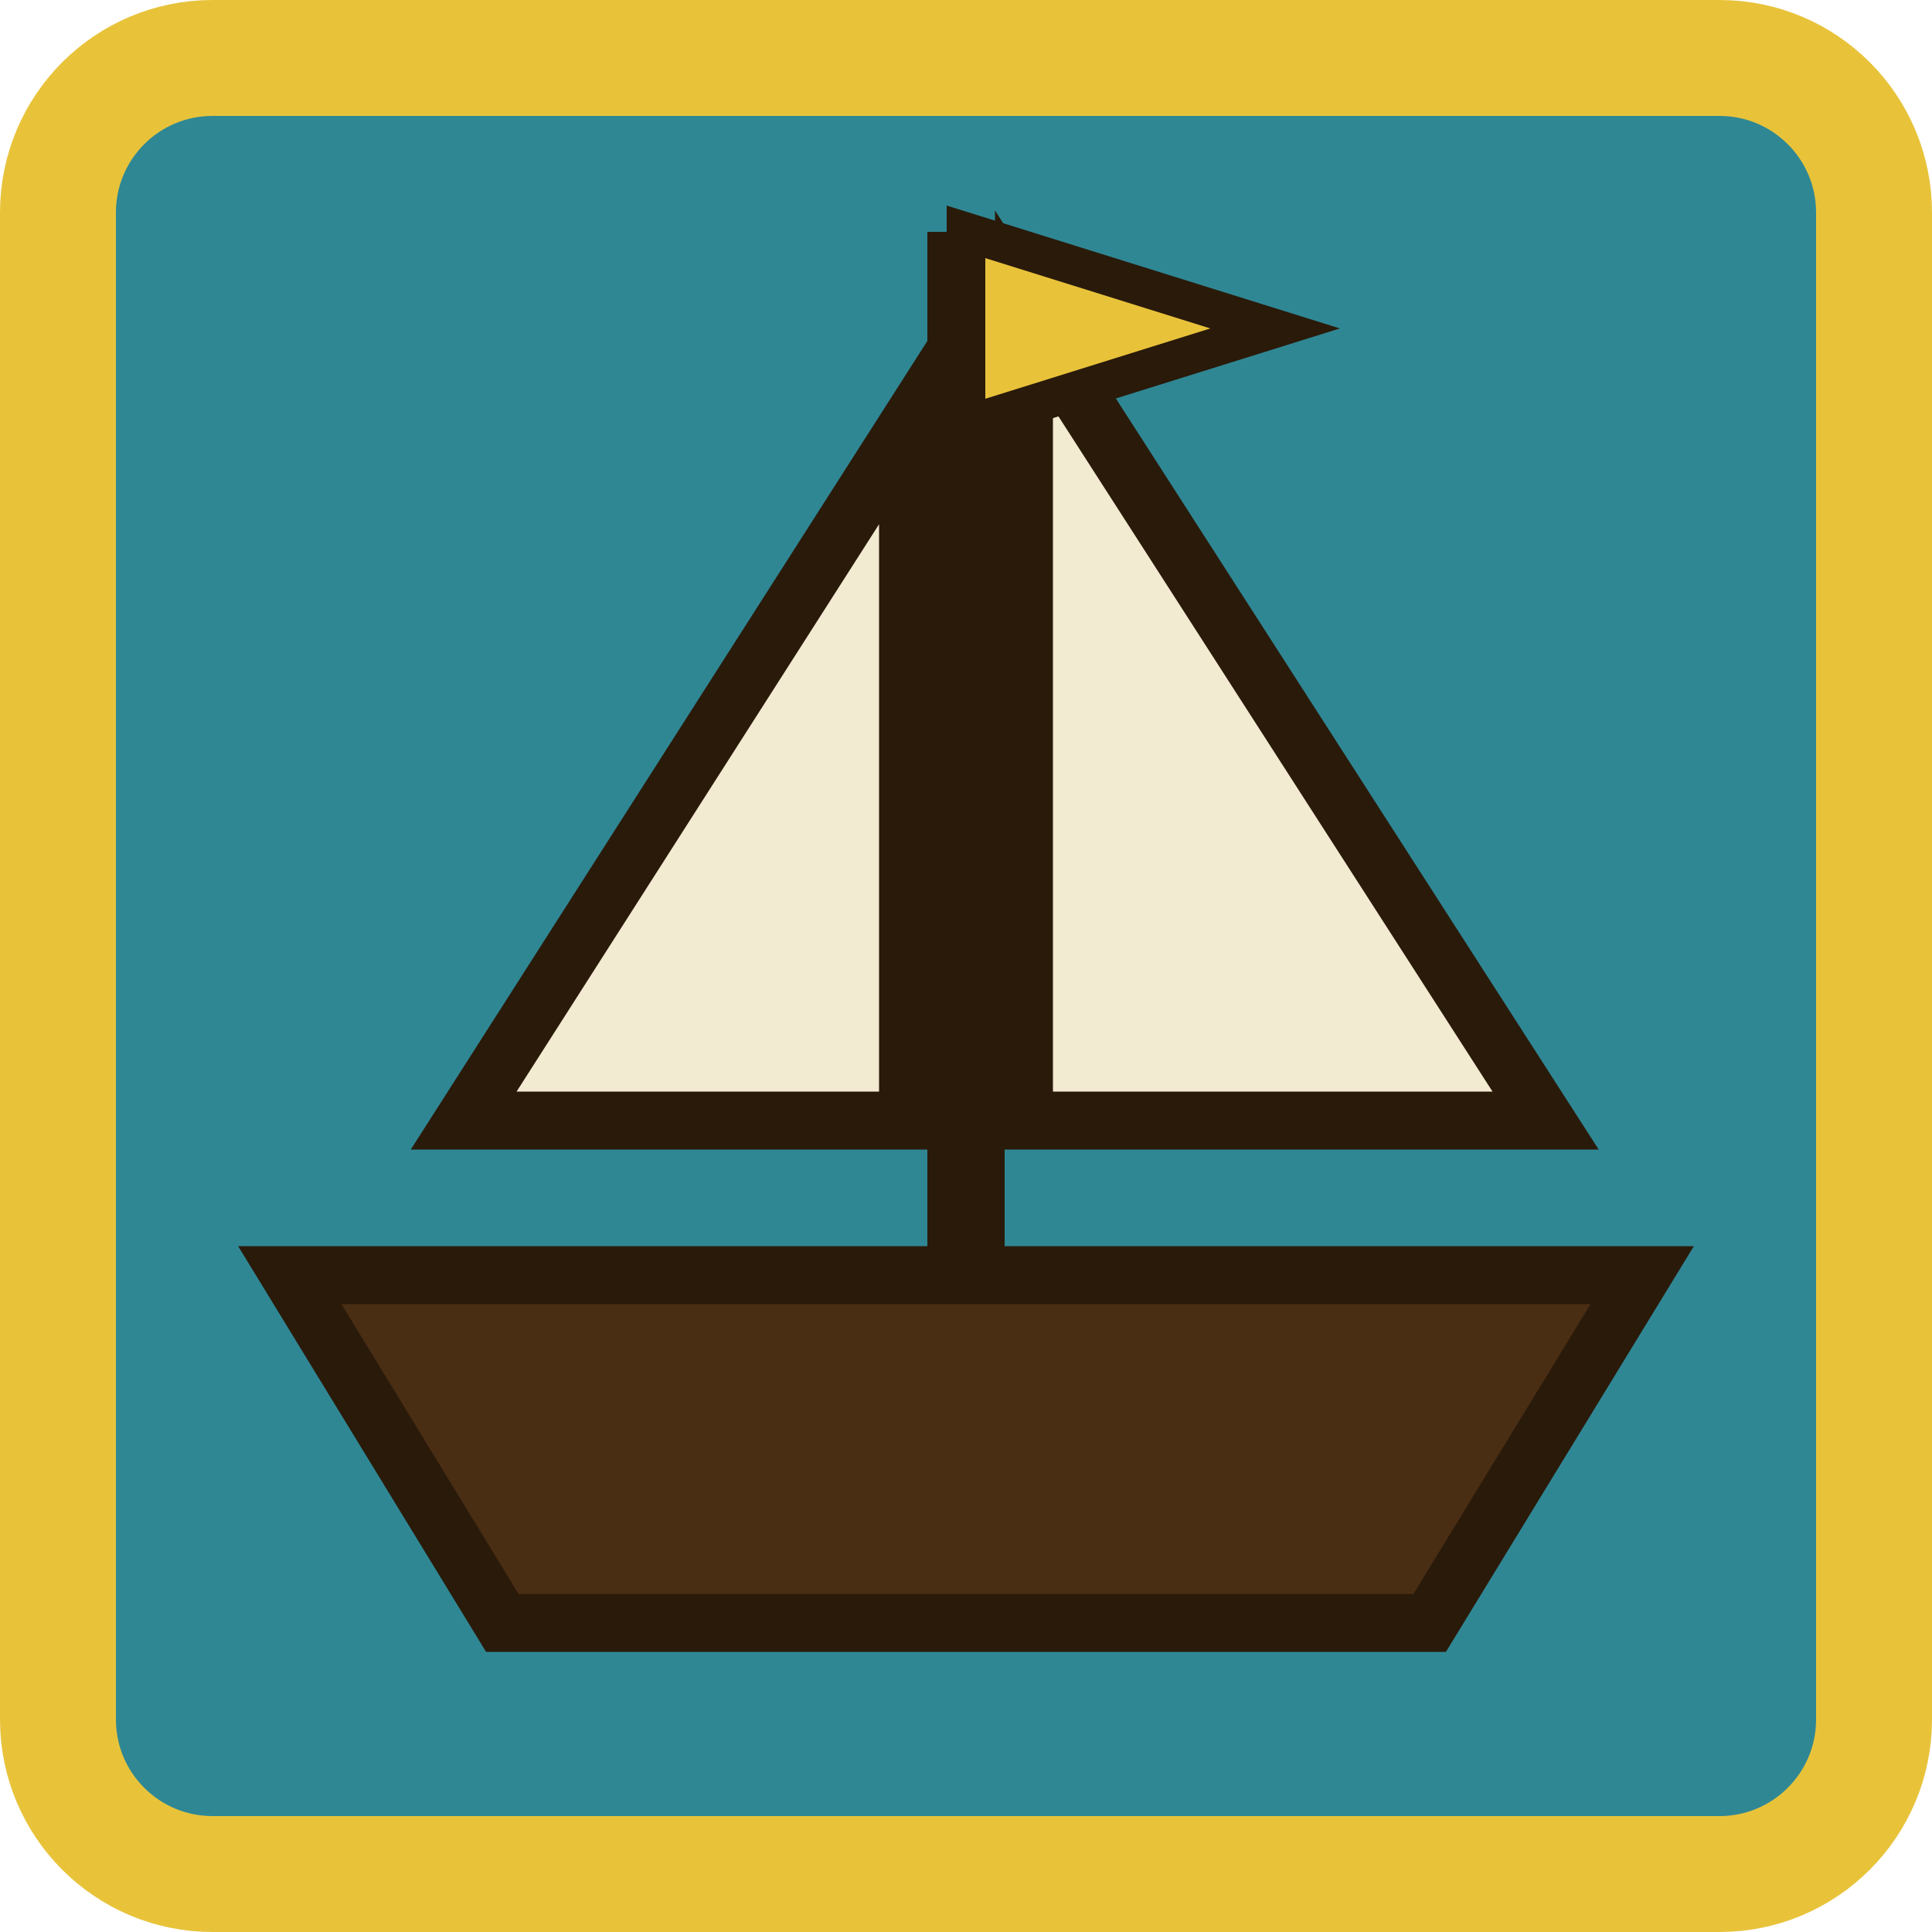
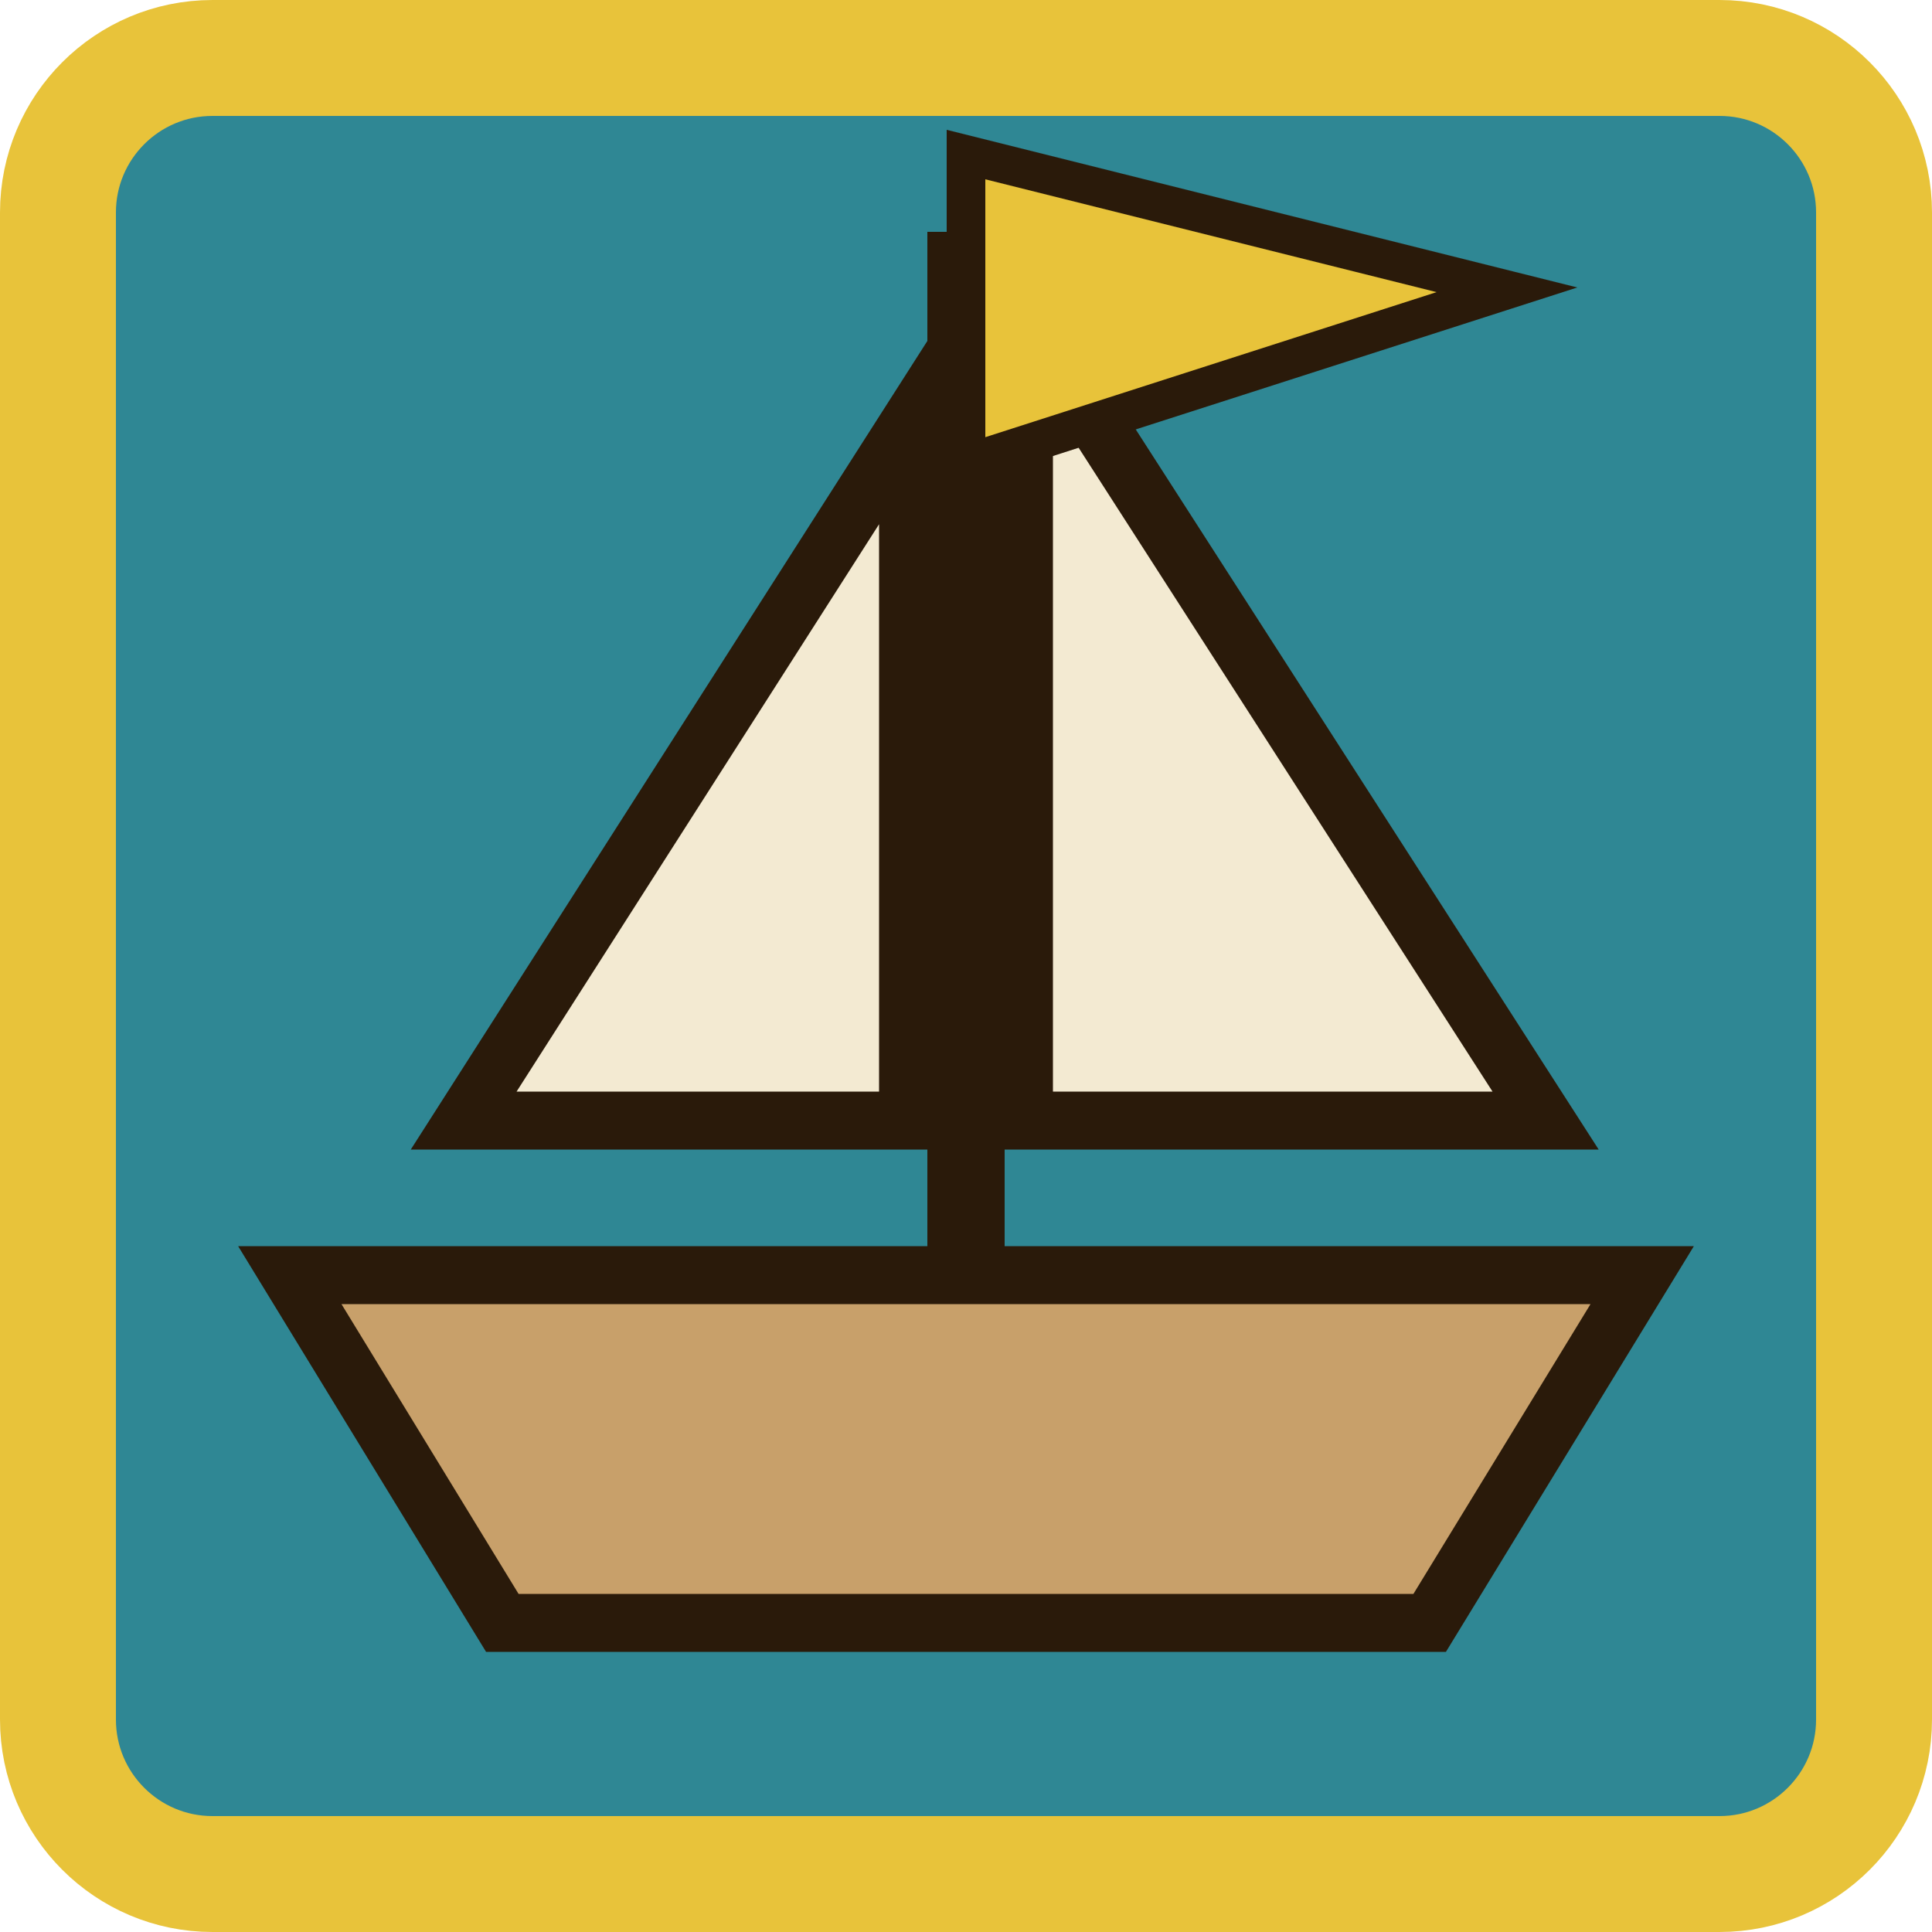
<svg xmlns="http://www.w3.org/2000/svg" viewBox="0 0 100 100">
  <rect x="3" y="3" width="94" height="94" rx="8" fill="#2f8794" stroke="#e8c33a" stroke-width="6" />
-   <path d="M15 66 H85 L74 84 H26 Z" fill="#4a2e14" stroke="#2a1a0a" stroke-width="3" />
+   <path d="M15 66 H85 L74 84 H26 Z" fill="#c8a06a" stroke="#2a1a0a" stroke-width="3" />
  <path d="M50 12 V66" stroke="#2a1a0a" stroke-width="4" />
  <path d="M53 16 L80 58 H53 Z" fill="#f3ead2" stroke="#2a1a0a" stroke-width="3" />
  <path d="M47 22 L24 58 H47 Z" fill="#f3ead2" stroke="#2a1a0a" stroke-width="3" />
-   <path d="M50 12 L66 17 L50 22 Z" fill="#e8c33a" stroke="#2a1a0a" stroke-width="2" />
+   <path d="M50 8 L78 15 L50 24 Z" fill="#e8c33a" stroke="#2a1a0a" stroke-width="2" />
</svg>
